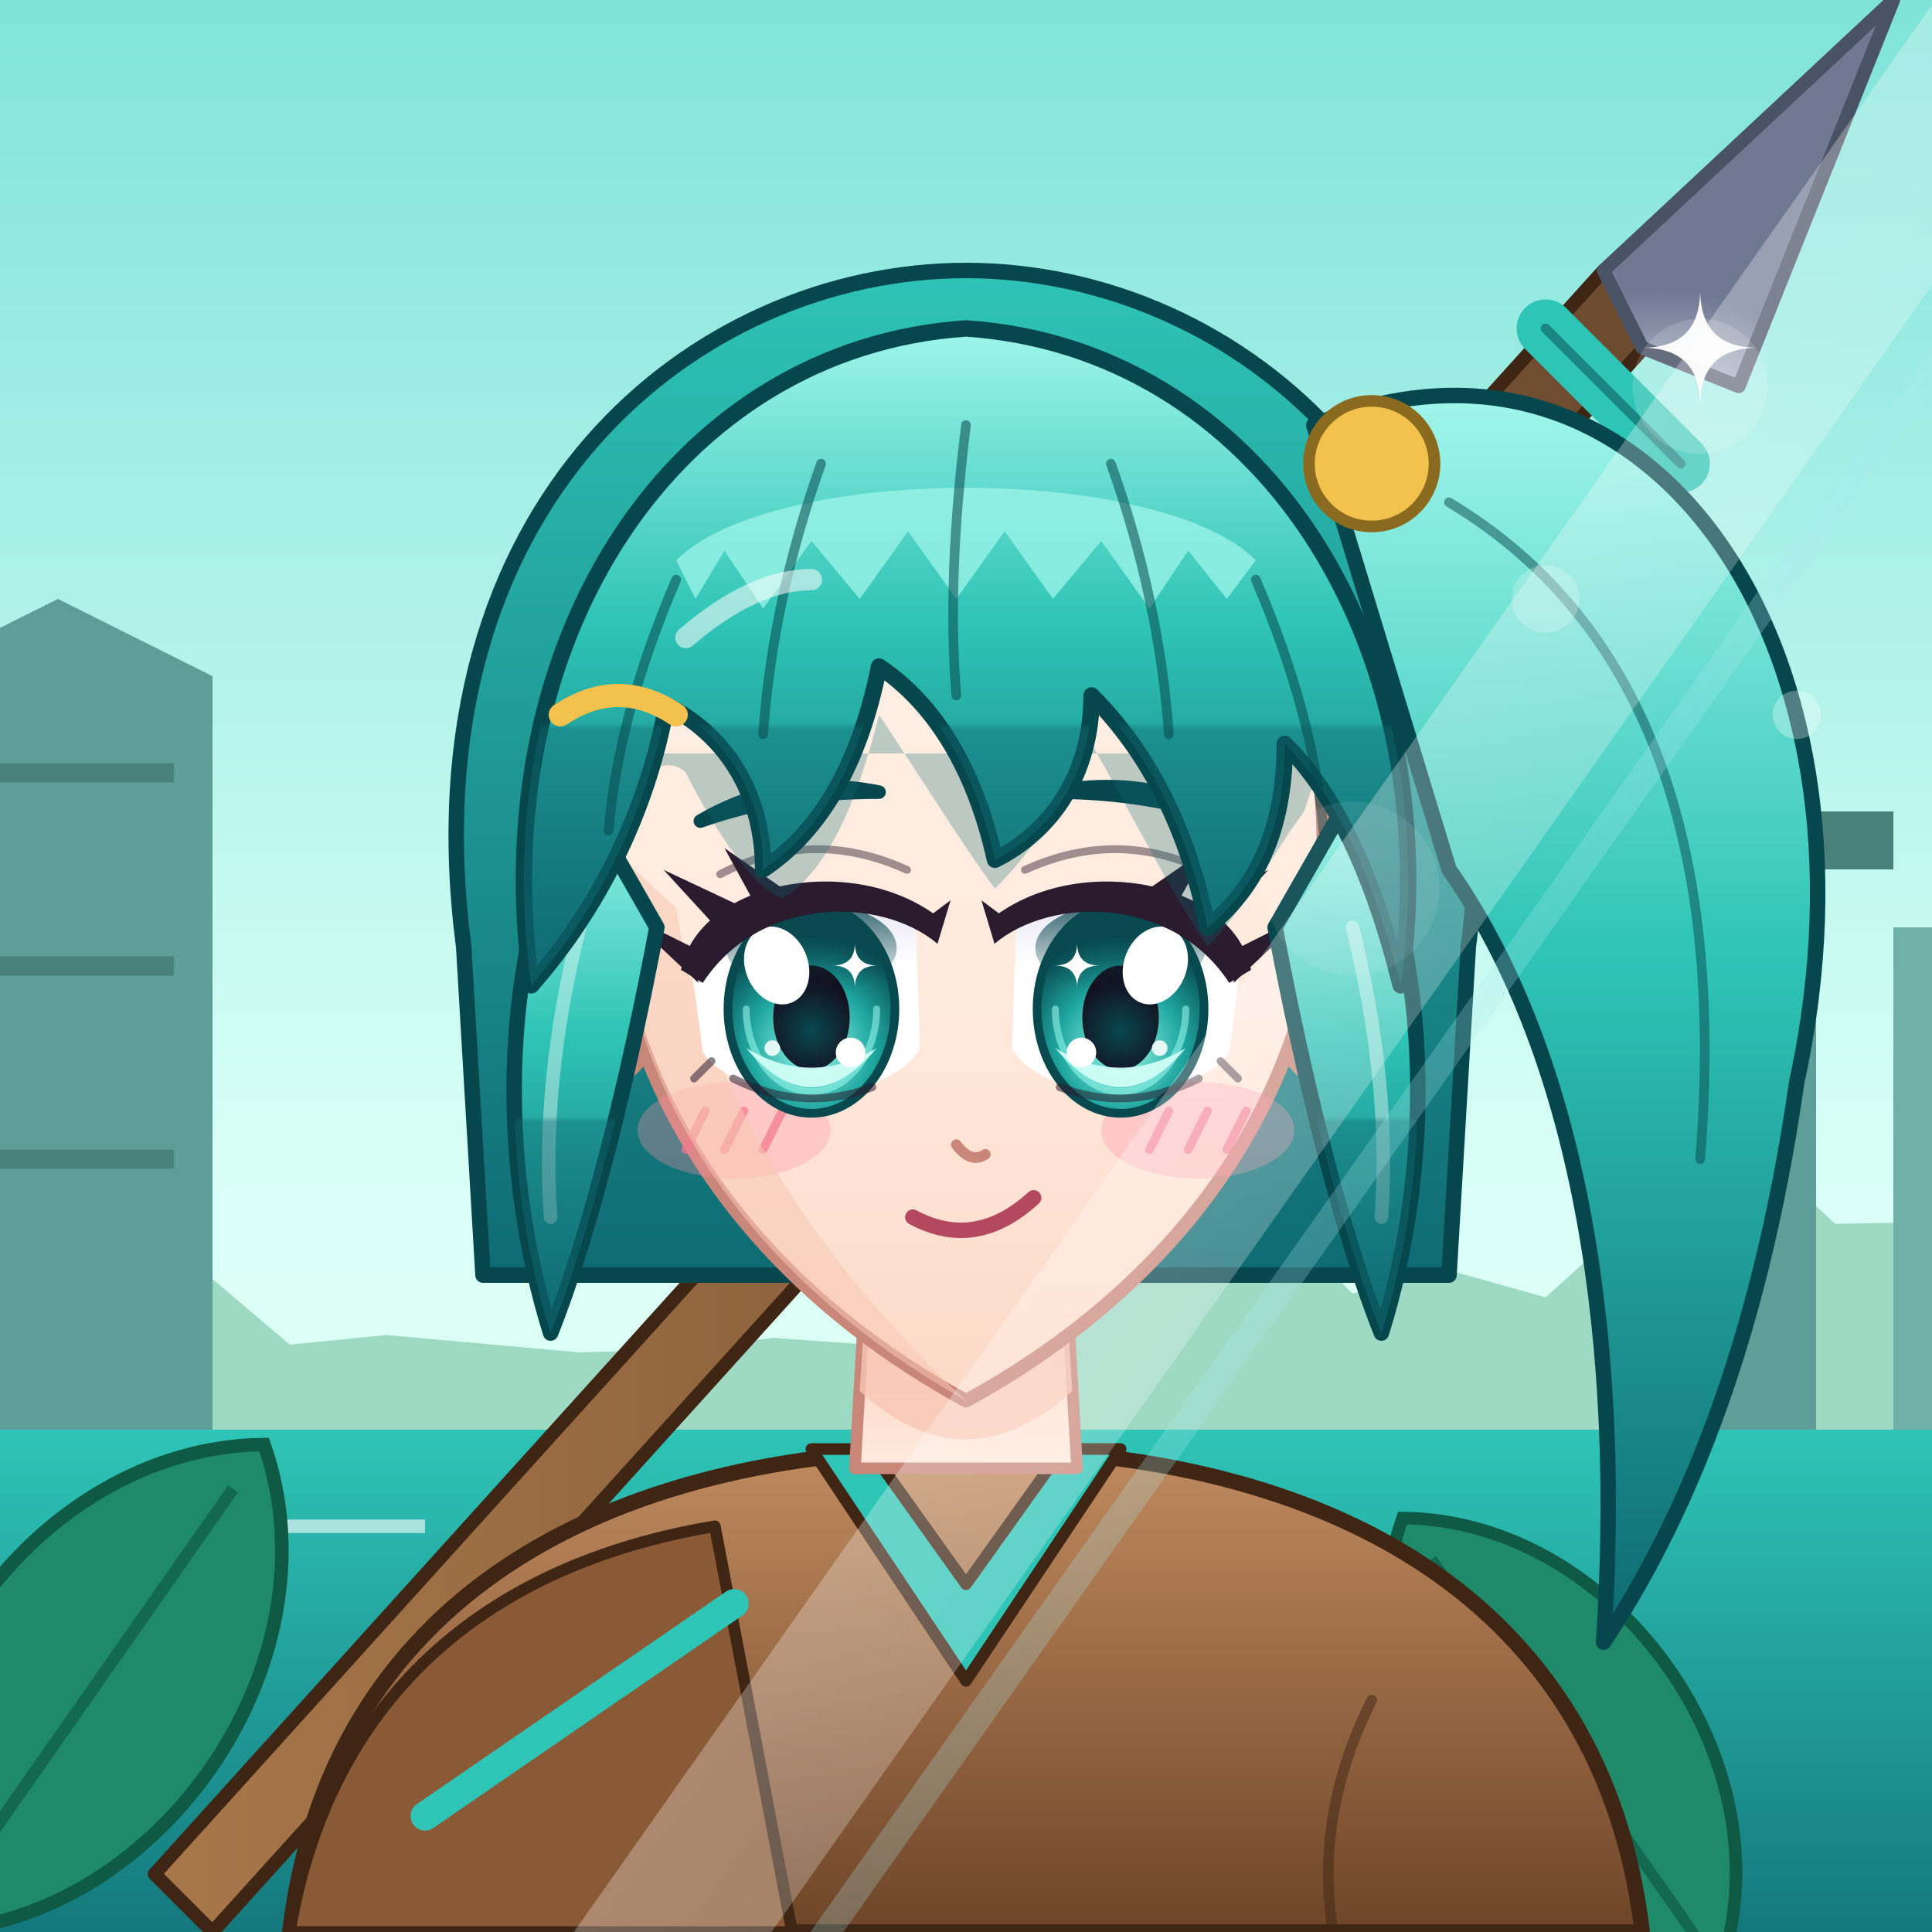
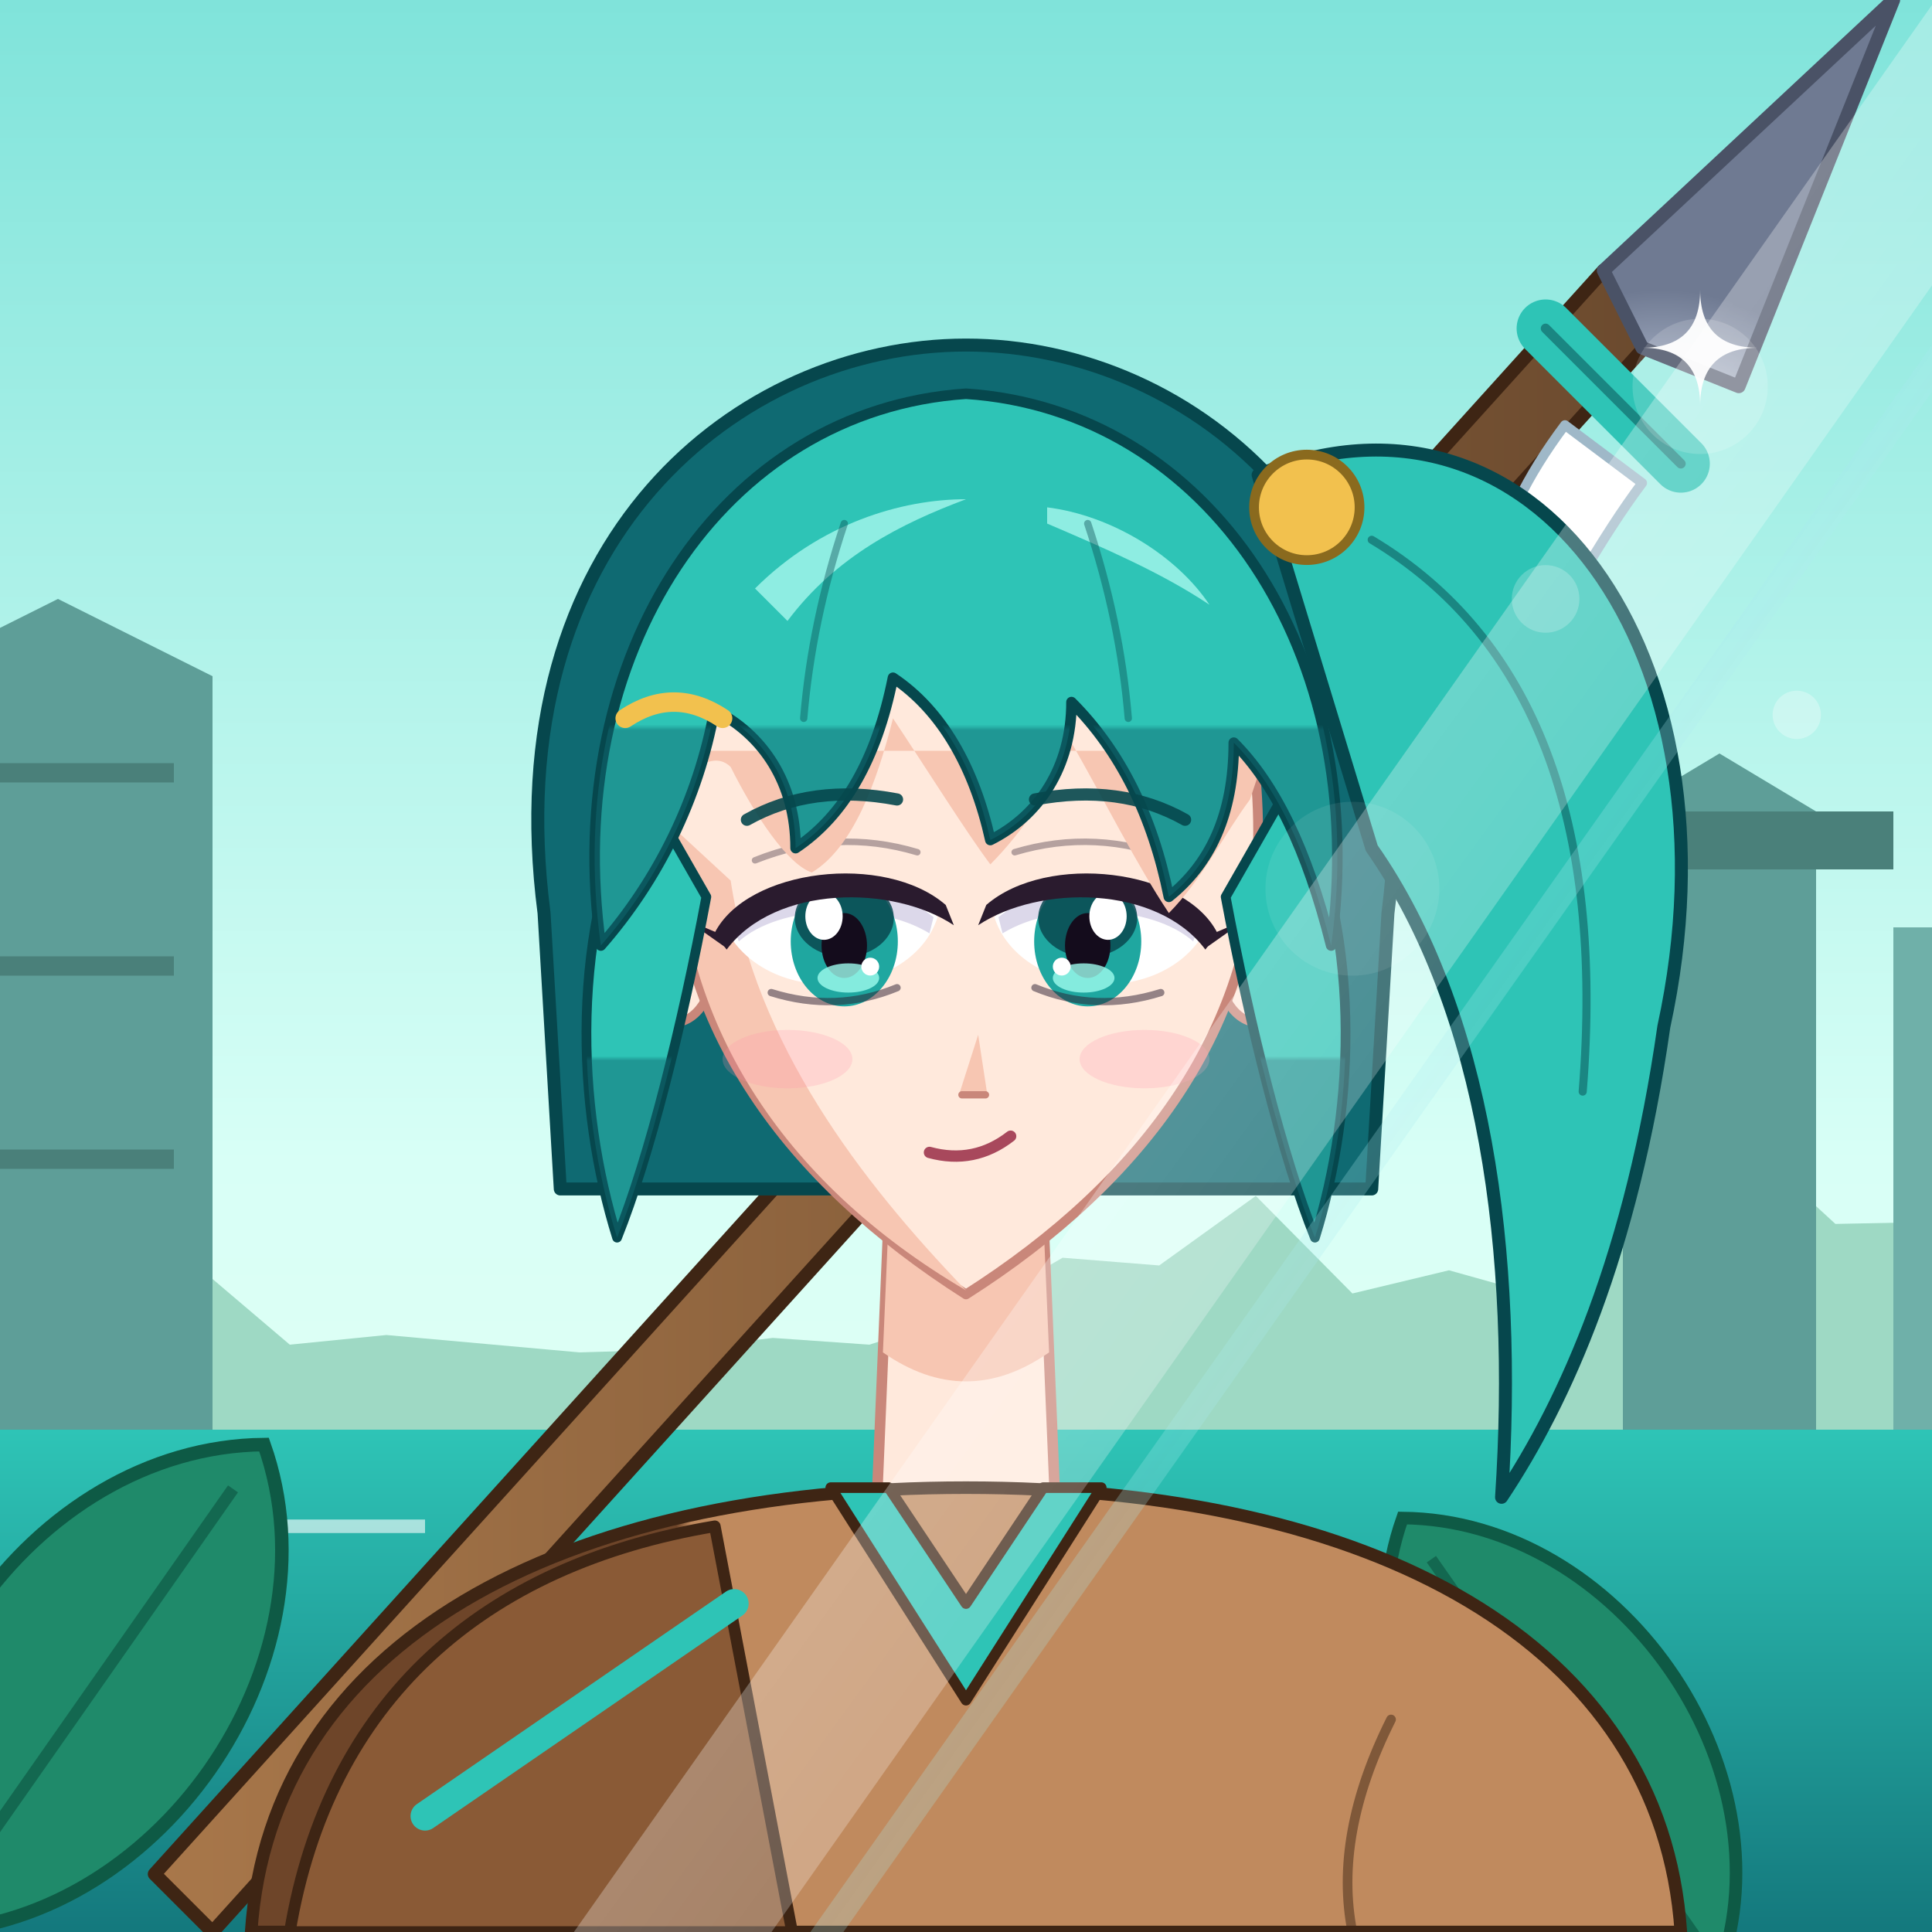
<svg xmlns="http://www.w3.org/2000/svg" viewBox="0 0 200 200" width="200" height="200">
  <defs>
    <linearGradient id="hair" x1="0" y1="0" x2="0" y2="1">
-       <stop offset="0" stop-color="#9FF5EA" />
-       <stop offset="0.45" stop-color="#2EC4B6" />
+       <stop offset="0" stop-color="#2EC4B6" />
+       <stop offset="1" stop-color="#2EC4B6" />
+     </linearGradient>
+     <linearGradient id="hairback" x1="0" y1="0" x2="0" y2="1">
+       <stop offset="0" stop-color="#0F6A72" />
      <stop offset="1" stop-color="#0F6A72" />
    </linearGradient>
-     <linearGradient id="hairback" x1="0" y1="0" x2="0" y2="1">
-       <stop offset="0" stop-color="#2EC4B6" />
-       <stop offset="1" stop-color="#0F6A72" />
+     <linearGradient id="outfit" x1="0" y1="0" x2="1" y2="0">
+       <stop offset="0" stop-color="#6E4529" />
+       <stop offset="0.3" stop-color="#6E4529" />
+       <stop offset="0.31" stop-color="#C08A5E" />
+       <stop offset="1" stop-color="#C08A5E" />
    </linearGradient>
    <linearGradient id="cel" x1="0" y1="0" x2="0" y2="1">
      <stop offset="0" stop-color="#0F6A72" stop-opacity="0" />
      <stop offset="0.6" stop-color="#0F6A72" stop-opacity="0" />
-       <stop offset="0.61" stop-color="#0F6A72" stop-opacity="0.4" />
-       <stop offset="1" stop-color="#0F6A72" stop-opacity="0.55" />
+       <stop offset="0.61" stop-color="#0F6A72" stop-opacity="0.5" />
+       <stop offset="1" stop-color="#0F6A72" stop-opacity="0.5" />
    </linearGradient>
-     <linearGradient id="outfit" x1="0" y1="0" x2="0" y2="1">
-       <stop offset="0" stop-color="#C08A5E" />
-       <stop offset="1" stop-color="#6E4529" />
-     </linearGradient>
-     <linearGradient id="skin" x1="0" y1="0" x2="0" y2="1">
-       <stop offset="0" stop-color="#FFF3EA" />
-       <stop offset="0.6" stop-color="#FFE9DC" />
-       <stop offset="1" stop-color="#FCD9C8" />
-     </linearGradient>
-     <linearGradient id="neck" x1="0" y1="0" x2="0" y2="1">
-       <stop offset="0" stop-color="#F7C6B2" />
-       <stop offset="1" stop-color="#FFE9DC" />
-     </linearGradient>
-     <linearGradient id="sclera" x1="0" y1="0" x2="0" y2="1">
-       <stop offset="0" stop-color="#E6E4F2" />
-       <stop offset="0.35" stop-color="#FFFFFF" />
-       <stop offset="1" stop-color="#FFFFFF" />
-     </linearGradient>
-     <radialGradient id="iris" gradientUnits="userSpaceOnUse" cx="84" cy="108" r="13" fx="84" fy="108">
-       <stop offset="0" stop-color="#9DFCEE" stop-opacity="1" />
-       <stop offset="0.55" stop-color="#1FA7A0" stop-opacity="1" />
-       <stop offset="1" stop-color="#08484F" stop-opacity="1" />
-     </radialGradient>
-     <radialGradient id="pupil" gradientUnits="userSpaceOnUse" cx="84" cy="106" r="6" fx="84" fy="106">
-       <stop offset="0" stop-color="#08484F" stop-opacity="1" />
-       <stop offset="1" stop-color="#140C1C" stop-opacity="1" />
-     </radialGradient>
-     <linearGradient id="lid" x1="0" y1="0" x2="0" y2="1">
-       <stop offset="0" stop-color="#08484F" stop-opacity="0.8" />
-       <stop offset="1" stop-color="#08484F" stop-opacity="0.0" />
-     </linearGradient>
-     <radialGradient id="blush" gradientUnits="userSpaceOnUse" cx="0" cy="0" r="1" fx="0" fy="0">
-       <stop offset="0" stop-color="#FF7D9C" stop-opacity="0.55" />
-       <stop offset="1" stop-color="#FF7D9C" stop-opacity="0" />
-     </radialGradient>
    <linearGradient id="wood" x1="0" y1="0" x2="1" y2="0">
      <stop offset="0" stop-color="#A8774A" />
      <stop offset="1" stop-color="#6B4A2E" />
    </linearGradient>
    <radialGradient id="steel" gradientUnits="userSpaceOnUse" cx="172" cy="52" r="22" fx="172" fy="52">
      <stop offset="0" stop-color="#F4F7FB" stop-opacity="1" />
      <stop offset="0.5" stop-color="#AEB8CC" stop-opacity="1" />
      <stop offset="1" stop-color="#6F7A92" stop-opacity="1" />
    </radialGradient>
    <linearGradient id="bg" x1="0" y1="0" x2="0" y2="1">
      <stop offset="0" stop-color="#7FE3DA" />
      <stop offset="0.6" stop-color="#D8FFF6" />
      <stop offset="1" stop-color="#E9FFF2" />
    </linearGradient>
    <linearGradient id="water" x1="0" y1="0" x2="0" y2="1">
      <stop offset="0" stop-color="#2EC4B6" />
      <stop offset="1" stop-color="#0F6A72" />
    </linearGradient>
    <linearGradient id="beam" x1="0" y1="0" x2="1" y2="1">
      <stop offset="0" stop-color="#FFFFFF" stop-opacity="0" />
      <stop offset="0.4" stop-color="#FFFFFF" stop-opacity="0.32" />
      <stop offset="1" stop-color="#FFFFFF" stop-opacity="0" />
    </linearGradient>
    <linearGradient id="prism" x1="0" y1="0" x2="1" y2="1">
      <stop offset="0" stop-color="#FF9AD5" stop-opacity="0" />
      <stop offset="0.4" stop-color="#9AE7FF" stop-opacity="0.3" />
      <stop offset="1" stop-color="#FFF59A" stop-opacity="0" />
    </linearGradient>
  </defs>
  <rect x="0" y="0" width="200" height="200" fill="url(#bg)" />
  <path d="M-10,210 L-10.0,128.1 L0.0,131.6 L10.0,136.5 L20.0,130.7 L30.0,139.2 L40.0,138.2 L50.0,139.1 L60.0,140.0 L70.0,139.7 L80.0,138.5 L90.0,139.2 L100.0,136.0 L110.0,130.2 L120.0,131.0 L130.0,123.8 L140.0,133.9 L150.0,131.5 L160.0,134.3 L170.0,125.3 L180.0,117.5 L190.0,126.7 L200.0,126.5 L210.0,134.3 L210,210 Z" fill="#9ED9C4" />
  <path d="M-10,150 L-10,70 L6,62 L22,70 L22,150 Z" fill="#5E9E98" />
  <path d="M-6,80 L18,80 M-6,100 L18,100 M-6,120 L18,120" stroke="#4A807A" stroke-width="2" />
  <path d="M168,150 L168,84 L178,78 L188,84 L188,150 Z" fill="#5E9E98" />
  <path d="M196,150 L196,96 L210,96 L210,150 Z" fill="#6FB0A9" />
  <path d="M160,84 L196,84 L196,90 L160,90 Z" fill="#4A807A" />
  <rect x="-10" y="148" width="220" height="62" fill="url(#water)" />
  <path d="M20,158 L44,158" stroke="#FFFFFF" stroke-width="1.4" opacity="0.6" />
  <path d="M120,166 L150,166" stroke="#FFFFFF" stroke-width="1.4" opacity="0.6" />
  <path d="M60,176 L78,176" stroke="#FFFFFF" stroke-width="1.4" opacity="0.6" />
  <path d="M150,186 L176,186" stroke="#FFFFFF" stroke-width="1.4" opacity="0.6" />
  <g transform="translate(-8 200) rotate(-55) scale(1.4)">
    <path d="M0,0 C10,-14 34,-14 44,0 C34,14 10,14 0,0 Z" fill="#1F8A6A" stroke="#0E5A45" stroke-width="1" />
    <path d="M2,0 L40,0" stroke="#0E5A45" stroke-width="0.9" opacity="0.7" />
  </g>
  <g transform="translate(178 204) rotate(-125) scale(1.3)">
    <path d="M0,0 C10,-14 34,-14 44,0 C34,14 10,14 0,0 Z" fill="#1F8A6A" stroke="#0E5A45" stroke-width="1" />
    <path d="M2,0 L40,0" stroke="#0E5A45" stroke-width="0.9" opacity="0.7" />
  </g>
  <path d="M16,194 L166,28 L172,34 L22,200 Z" fill="url(#wood)" stroke="#3E2514" stroke-width="1.4" stroke-linejoin="round" stroke-linecap="round" />
  <path d="M166,28 L196,0 L180,40 L170,36 Z" fill="url(#steel)" stroke="#4A5266" stroke-width="1.4" stroke-linejoin="round" stroke-linecap="round" />
  <path d="M160,34 L174,48" fill="none" stroke="#2EC4B6" stroke-width="6" stroke-linecap="round" stroke-linejoin="round" />
  <path d="M160,34 L174,48" fill="none" stroke="#06474D" stroke-width="1" stroke-linecap="round" stroke-linejoin="round" opacity="0.5" />
  <path d="M162,44 Q150,60 156,74 Q164,58 170,50 Z" fill="#FFFFFF" stroke="#9FB8C8" stroke-width="1" stroke-linejoin="round" stroke-linecap="round" />
-   <path d="M48,98 C42,52 72,28 100,28 C128,28 158,52 152,98 L150,132 L50,132 Z" fill="url(#hairback)" stroke="#06474D" stroke-width="1.6" stroke-linejoin="round" stroke-linecap="round" />
-   <path d="M136,44 C170,30 196,66 186,112 C182,140 174,158 166,170 C168,140 164,110 150,90 Z" fill="url(#hair)" stroke="#06474D" stroke-width="1.6" stroke-linejoin="round" stroke-linecap="round" />
-   <path d="M150,52 Q180,70 176,120" fill="none" stroke="#06474D" stroke-width="1" stroke-linecap="round" stroke-linejoin="round" opacity="0.5" />
-   <path d="M30,200 C34,166 62,150 100,150 C138,150 166,166 170,200 Z" fill="url(#outfit)" stroke="#3E2514" stroke-width="1.6" stroke-linejoin="round" stroke-linecap="round" />
-   <path d="M58,176 Q64,188 62,200" fill="none" stroke="#3E2514" stroke-width="1.1" stroke-linecap="round" stroke-linejoin="round" opacity="0.5" />
-   <path d="M142,176 Q136,188 138,200" fill="none" stroke="#3E2514" stroke-width="1.1" stroke-linecap="round" stroke-linejoin="round" opacity="0.5" />
-   <path d="M84,150 L100,174 L116,150 L110,150 L100,164 L90,150 Z" fill="#2EC4B6" stroke="#3E2514" stroke-width="1.2" stroke-linejoin="round" stroke-linecap="round" />
+   <g transform="matrix(0.84 0 0 0.84 16 12.2)">
+     <path d="M48,98 C42,52 72,28 100,28 C128,28 158,52 152,98 L150,132 L50,132 Z" fill="url(#hairback)" stroke="#06474D" stroke-width="1.6" stroke-linejoin="round" stroke-linecap="round" />
+     <path d="M136,44 C170,30 196,66 186,112 C182,140 174,158 166,170 C168,140 164,110 150,90 Z" fill="url(#hair)" stroke="#06474D" stroke-width="1.6" stroke-linejoin="round" stroke-linecap="round" />
+     <path d="M150,52 Q180,70 176,120" fill="none" stroke="#06474D" stroke-width="1" stroke-linecap="round" stroke-linejoin="round" opacity="0.5" />
+   </g>
+   <path d="M92,126 L108,126 L109.5,162 L90.5,162 Z" fill="#FFE9DC" stroke="#C9877A" stroke-width="1.1" stroke-linejoin="round" stroke-linecap="round" />
+   <path d="M92,126 L108,126 L108.6,140 Q100,146 91.4,140 Z" fill="#F7C6B2" />
+   <path d="M26,200 C28,170 58,154 100,154 C142,154 172,170 174,200 Z" fill="url(#outfit)" stroke="#3E2514" stroke-width="1.3" stroke-linejoin="round" stroke-linecap="round" />
+   <path d="M56,178 Q62,190 60,200" fill="none" stroke="#3E2514" stroke-width="1.0" stroke-linecap="round" stroke-linejoin="round" opacity="0.5" />
+   <path d="M144,178 Q138,190 140,200" fill="none" stroke="#3E2514" stroke-width="1.0" stroke-linecap="round" stroke-linejoin="round" opacity="0.5" />
+   <path d="M86,154 L100,176 L114,154 L108,154 L100,166 L92,154 Z" fill="#2EC4B6" stroke="#3E2514" stroke-width="1.1" stroke-linejoin="round" stroke-linecap="round" />
  <path d="M30,200 C34,176 50,162 74,158 L82,200 Z" fill="#8A5A36" stroke="#3E2514" stroke-width="1.2" stroke-linejoin="round" stroke-linecap="round" />
  <path d="M44,188 L76,166" fill="none" stroke="#2EC4B6" stroke-width="3" stroke-linecap="round" stroke-linejoin="round" />
-   <ellipse cx="62.5" cy="104" rx="5.5" ry="8" fill="#FBD4C3" stroke="#C9877A" stroke-width="1.2" />
-   <ellipse cx="137.5" cy="104" rx="5.5" ry="8" fill="#FBD4C3" stroke="#C9877A" stroke-width="1.2" />
-   <path d="M90,126 L110,126 L111.5,152 L88.5,152 Z" fill="url(#neck)" stroke="#C9877A" stroke-width="1.2" stroke-linejoin="round" stroke-linecap="round" />
-   <path d="M89.5,136 Q100,150 110.5,136 L111,144 Q100,154 89,144 Z" fill="#F7C6B2" opacity="0.8" />
-   <path d="M63,88 C63,58 80,44 100,44 C120,44 137,58 137,88 C137,113 122,133 100,145 C78,133 63,113 63,88 Z" fill="url(#skin)" stroke="#C9877A" stroke-width="1.4" stroke-linejoin="round" stroke-linecap="round" />
-   <ellipse cx="76" cy="117" rx="10" ry="5" fill="#FF8FA8" opacity="0.32" />
-   <path d="M71,119 L73,115" fill="none" stroke="#F2788F" stroke-width="0.9" stroke-linecap="round" stroke-linejoin="round" opacity="0.7" />
-   <path d="M75,119 L77,115" fill="none" stroke="#F2788F" stroke-width="0.9" stroke-linecap="round" stroke-linejoin="round" opacity="0.7" />
-   <path d="M79,119 L81,115" fill="none" stroke="#F2788F" stroke-width="0.9" stroke-linecap="round" stroke-linejoin="round" opacity="0.7" />
-   <ellipse cx="124" cy="117" rx="10" ry="5" fill="#FF8FA8" opacity="0.32" />
-   <path d="M119,119 L121,115" fill="none" stroke="#F2788F" stroke-width="0.9" stroke-linecap="round" stroke-linejoin="round" opacity="0.7" />
-   <path d="M123,119 L125,115" fill="none" stroke="#F2788F" stroke-width="0.9" stroke-linecap="round" stroke-linejoin="round" opacity="0.7" />
-   <path d="M127,119 L129,115" fill="none" stroke="#F2788F" stroke-width="0.9" stroke-linecap="round" stroke-linejoin="round" opacity="0.7" />
-   <path d="M63.5,88 C63.5,112 77,132 100,145 C86,132 73,114 70,94 Z" fill="#F7C6B2" opacity="0.55" />
-   <g transform="matrix(0.9 0 0 0.9 8.4 11.3)">
-     <path d="M70,97 C72,90 90,88 96,94 L96.5,108 C93,114.5 76,115 71.5,108.5 Z" fill="url(#sclera)" />
-     <ellipse cx="84" cy="103.5" rx="9.6" ry="12" fill="url(#iris)" stroke="#08484F" stroke-width="1" />
-     <path d="M76.5,103.5 A7.5 9.5 0 0 0 91.5,103.5" fill="none" stroke="#9DFCEE" stroke-width="0.8" stroke-linecap="round" stroke-linejoin="round" opacity="0.55" />
-     <ellipse cx="84" cy="104.5" rx="4.4" ry="6" fill="url(#pupil)" />
-     <ellipse cx="84" cy="96.5" rx="9.8" ry="5.2" fill="url(#lid)" />
-     <path d="M76.5,108 Q84,117 91.5,108 Q84,112.5 76.5,108 Z" fill="#CFFFF6" opacity="0.95" />
-     <ellipse cx="80" cy="98.5" rx="3.6" ry="4.6" fill="#FFFFFF" transform="rotate(-22 80 98.5)" />
-     <circle cx="88.5" cy="108.5" r="1.7" fill="#FFFFFF" />
-     <circle cx="79.5" cy="108" r="0.9" fill="#FFFFFF" opacity="0.85" />
-     <path d="M89,95.9 Q89,98.5 91.6,98.5 Q89,98.5 89,101.1 Q89,98.5 86.4,98.5 Q89,98.5 89,95.9 Z" fill="#FFFFFF" opacity="1.0" />
-     <path d="M69,99 C71,89 88,85.5 98,92.5 L100,91 L98.5,96 C92,90.5 78,90.5 71.5,100.5 Z" fill="#2A1B2E" />
-     <path d="M70.5,96.5 L62.5,92.5 L71,100.5 Z" fill="#2A1B2E" />
-     <path d="M72.5,93.5 L67,87.5 L75.5,91.5 Z" fill="#2A1B2E" />
-     <path d="M77,90.5 L74,85 L80.5,89.5 Z" fill="#2A1B2E" />
-     <path d="M73.5,88 Q84,82.5 95,87.5" fill="none" stroke="#2A1B2E" stroke-width="0.9" stroke-linecap="round" stroke-linejoin="round" opacity="0.45" />
-     <path d="M75,111.5 Q83,115.5 91,112.5" fill="none" stroke="#2A1B2E" stroke-width="0.9" stroke-linecap="round" stroke-linejoin="round" opacity="0.55" />
-     <path d="M72.5,109.5 L70.5,111.5" fill="none" stroke="#2A1B2E" stroke-width="0.9" stroke-linecap="round" stroke-linejoin="round" opacity="0.55" />
+   <g transform="matrix(0.84 0 0 0.84 16 12.2)">
+     <ellipse cx="64" cy="104" rx="5" ry="7.5" fill="#FFE9DC" stroke="#C9877A" stroke-width="1.1" />
+     <ellipse cx="136" cy="104" rx="5" ry="7.5" fill="#FFE9DC" stroke="#C9877A" stroke-width="1.1" />
+     <path d="M64,88 C64,58 81,46 100,46 C119,46 136,58 136,88 C136,112 122,131 100,145 C78,131 64,112 64,88 Z" fill="#FFE9DC" stroke="#C9877A" stroke-width="1.2" stroke-linejoin="round" stroke-linecap="round" />
+     <path d="M64.5,88 C64.5,111 77,131 100,144.5 C87,131 74,114 71,94 Z" fill="#F7C6B2" />
+     <ellipse cx="78" cy="116" rx="8" ry="3.6" fill="#FF8FA8" opacity="0.22" />
+     <ellipse cx="122" cy="116" rx="8" ry="3.6" fill="#FF8FA8" opacity="0.22" />
+     <path d="M71,101 C75,94 90,92.5 96.5,98.5 C93.5,108 77,110 71,101 Z" fill="#FFFFFF" />
+     <path d="M71.5,100 C76,94.5 90,93.5 96,98.5 L95.5,100.5 C89,96.5 77,97 72,101.5 Z" fill="#DCD8EA" />
+     <ellipse cx="85" cy="101.5" rx="6.6" ry="8" fill="#1FA7A0" />
+     <ellipse cx="85" cy="98.6" rx="6.1" ry="4.8" fill="#08484F" opacity="0.85" />
+     <ellipse cx="85" cy="102" rx="2.8" ry="4" fill="#140C1C" />
+     <ellipse cx="85.5" cy="106" rx="3.8" ry="1.8" fill="#9DFCEE" opacity="0.8" />
+     <ellipse cx="82.5" cy="98.4" rx="2.3" ry="2.9" fill="#FFFFFF" />
+     <circle cx="88.2" cy="104.6" r="1.1" fill="#FFFFFF" />
+     <path d="M69,100.5 C73,92.5 90,90.5 97.5,97 L98.5,99.5 C91,94.5 76.5,94.5 70.5,102.5 Z" fill="#2A1B2E" />
+     <path d="M69.5,100.5 L65.5,98.8 L70.6,102.4 Z" fill="#2A1B2E" />
+     <path d="M76,107.8 Q84,110.3 91.5,107.2" fill="none" stroke="#2A1B2E" stroke-width="0.9" stroke-linecap="round" stroke-linejoin="round" opacity="0.5" />
+     <path d="M74,91.5 Q84,87.5 94,90.5" fill="none" stroke="#2A1B2E" stroke-width="0.8" stroke-linecap="round" stroke-linejoin="round" opacity="0.35" />
+     <g transform="matrix(-1 0 0 1 200 0)">
+       <path d="M71,101 C75,94 90,92.5 96.5,98.5 C93.5,108 77,110 71,101 Z" fill="#FFFFFF" />
+       <path d="M71.5,100 C76,94.5 90,93.5 96,98.5 L95.5,100.5 C89,96.5 77,97 72,101.5 Z" fill="#DCD8EA" />
+       <ellipse cx="85" cy="101.5" rx="6.6" ry="8" fill="#1FA7A0" />
+       <ellipse cx="85" cy="98.6" rx="6.1" ry="4.8" fill="#08484F" opacity="0.85" />
+       <ellipse cx="85" cy="102" rx="2.8" ry="4" fill="#140C1C" />
+       <ellipse cx="85.5" cy="106" rx="3.8" ry="1.8" fill="#9DFCEE" opacity="0.8" />
+       <ellipse cx="82.5" cy="98.4" rx="2.3" ry="2.9" fill="#FFFFFF" />
+       <circle cx="88.2" cy="104.6" r="1.1" fill="#FFFFFF" />
+       <path d="M69,100.5 C73,92.5 90,90.5 97.5,97 L98.5,99.5 C91,94.5 76.5,94.5 70.5,102.5 Z" fill="#2A1B2E" />
+       <path d="M69.5,100.5 L65.5,98.8 L70.6,102.4 Z" fill="#2A1B2E" />
+       <path d="M76,107.8 Q84,110.3 91.5,107.2" fill="none" stroke="#2A1B2E" stroke-width="0.9" stroke-linecap="round" stroke-linejoin="round" opacity="0.5" />
+       <path d="M74,91.5 Q84,87.5 94,90.5" fill="none" stroke="#2A1B2E" stroke-width="0.8" stroke-linecap="round" stroke-linejoin="round" opacity="0.35" />
+     </g>
+     <path d="M101.5,113 L99.2,120.2 L102.6,120.2 Z" fill="#F7C6B2" />
+     <path d="M99.5,120.4 L102.4,120.4" fill="none" stroke="#C9877A" stroke-width="0.9" stroke-linecap="round" stroke-linejoin="round" />
+     <path d="M95.5,127.5 Q101,129 105.5,125.5" fill="none" stroke="#A8485C" stroke-width="1.4" stroke-linecap="round" stroke-linejoin="round" />
+     <path d="M63,84 C66,80 69,78 71,80 C74,86 78,92 81,93 C86,90 89,82 91,74 C95,80 100,88 103,92 C107,88 111,82 113,77 C117,84 121,92 125,98 C129,94 132,88 135,84 L137,78 L63,78 Z" fill="#F7C6B2" />
+     <path d="M60,82 C51,100 52,122 57,138 C61,128 65,112 68,96 Z" fill="#2EC4B6" stroke="#06474D" stroke-width="1.2" stroke-linejoin="round" stroke-linecap="round" />
+     <g transform="matrix(-1 0 0 1 200 0)">
+       <path d="M60,82 C51,100 52,122 57,138 C61,128 65,112 68,96 Z" fill="#2EC4B6" stroke="#06474D" stroke-width="1.2" stroke-linejoin="round" stroke-linecap="round" />
+     </g>
+     <path d="M60,82 C51,100 52,122 57,138 C61,128 65,112 68,96 Z" fill="url(#cel)" />
+     <g transform="matrix(-1 0 0 1 200 0)">
+       <path d="M60,82 C51,100 52,122 57,138 C61,128 65,112 68,96 Z" fill="url(#cel)" />
+     </g>
+     <path d="M55,102 C50,66 70,36 100,34 C130,36 150,66 145,102 C142,90 138,82 133,77 C133,86 130,92 125,96 C123,86 119,78 113,72 C113,80 109,86 103,89 C101,80 97,73 91,69 C89,79 85,86 79,90 C79,82 75,76 69,73 C67,84 62,94 55,102 Z" fill="#2EC4B6" stroke="#06474D" stroke-width="1.3" stroke-linejoin="round" stroke-linecap="round" />
+     <path d="M55,102 C50,66 70,36 100,34 C130,36 150,66 145,102 C142,90 138,82 133,77 C133,86 130,92 125,96 C123,86 119,78 113,72 C113,80 109,86 103,89 C101,80 97,73 91,69 C89,79 85,86 79,90 C79,82 75,76 69,73 C67,84 62,94 55,102 Z" fill="url(#cel)" />
+     <path d="M74,58 C82,50 92,47 100,47 C92,50 84,54 78,62 Z" fill="#9FF5EA" opacity="0.85" />
+     <path d="M110,48 C118,49 126,54 130,60 C124,56 117,53 110,50 Z" fill="#9FF5EA" opacity="0.85" />
+     <path d="M85,50 Q81,62 80,74" fill="none" stroke="#06474D" stroke-width="0.9" stroke-linecap="round" stroke-linejoin="round" opacity="0.4" />
+     <path d="M115,50 Q119,62 120,74" fill="none" stroke="#06474D" stroke-width="0.9" stroke-linecap="round" stroke-linejoin="round" opacity="0.4" />
+     <path d="M73,86.5 Q81,82 91.5,84" fill="none" stroke="#06474D" stroke-width="1.5" stroke-linecap="round" stroke-linejoin="round" opacity="0.9" />
+     <g transform="matrix(-1 0 0 1 200 0)">
+       <path d="M73,86.5 Q81,82 91.5,84" fill="none" stroke="#06474D" stroke-width="1.5" stroke-linecap="round" stroke-linejoin="round" opacity="0.9" />
+     </g>
+     <circle cx="142" cy="48" r="6.5" fill="#F2C14E" stroke="#8A6A1E" stroke-width="1.2" />
+     <path d="M58,74 Q64,70 70,74" fill="none" stroke="#F2C14E" stroke-width="2.4" stroke-linecap="round" stroke-linejoin="round" />
  </g>
-   <g transform="matrix(-1 0 0 1 200 0)">
-     <g transform="matrix(0.9 0 0 0.9 8.4 11.3)">
-       <path d="M70,97 C72,90 90,88 96,94 L96.5,108 C93,114.5 76,115 71.5,108.5 Z" fill="url(#sclera)" />
-       <ellipse cx="84" cy="103.5" rx="9.6" ry="12" fill="url(#iris)" stroke="#08484F" stroke-width="1" />
-       <path d="M76.5,103.5 A7.5 9.5 0 0 0 91.5,103.5" fill="none" stroke="#9DFCEE" stroke-width="0.8" stroke-linecap="round" stroke-linejoin="round" opacity="0.55" />
-       <ellipse cx="84" cy="104.5" rx="4.4" ry="6" fill="url(#pupil)" />
-       <ellipse cx="84" cy="96.5" rx="9.8" ry="5.2" fill="url(#lid)" />
-       <path d="M76.5,108 Q84,117 91.5,108 Q84,112.5 76.5,108 Z" fill="#CFFFF6" opacity="0.95" />
-       <ellipse cx="80" cy="98.5" rx="3.6" ry="4.6" fill="#FFFFFF" transform="rotate(-22 80 98.5)" />
-       <circle cx="88.5" cy="108.5" r="1.7" fill="#FFFFFF" />
-       <circle cx="79.5" cy="108" r="0.9" fill="#FFFFFF" opacity="0.85" />
-       <path d="M89,95.9 Q89,98.5 91.6,98.5 Q89,98.5 89,101.1 Q89,98.5 86.4,98.5 Q89,98.5 89,95.9 Z" fill="#FFFFFF" opacity="1.0" />
-       <path d="M69,99 C71,89 88,85.5 98,92.5 L100,91 L98.5,96 C92,90.5 78,90.5 71.5,100.5 Z" fill="#2A1B2E" />
-       <path d="M70.5,96.5 L62.5,92.5 L71,100.5 Z" fill="#2A1B2E" />
-       <path d="M72.5,93.5 L67,87.5 L75.5,91.5 Z" fill="#2A1B2E" />
-       <path d="M77,90.5 L74,85 L80.5,89.5 Z" fill="#2A1B2E" />
-       <path d="M73.5,88 Q84,82.5 95,87.5" fill="none" stroke="#2A1B2E" stroke-width="0.9" stroke-linecap="round" stroke-linejoin="round" opacity="0.45" />
-       <path d="M75,111.5 Q83,115.5 91,112.5" fill="none" stroke="#2A1B2E" stroke-width="0.9" stroke-linecap="round" stroke-linejoin="round" opacity="0.55" />
-       <path d="M72.5,109.5 L70.5,111.5" fill="none" stroke="#2A1B2E" stroke-width="0.9" stroke-linecap="round" stroke-linejoin="round" opacity="0.55" />
-     </g>
-   </g>
-   <path d="M72.5,85 Q81,80 91,82 Q81,82 72.5,85 Z" fill="#06474D" stroke="#06474D" stroke-width="1.4" stroke-linejoin="round" stroke-linecap="round" />
-   <g transform="matrix(-1 0 0 1 200 0)">
-     <path d="M72.5,85 Q81,80 91,82 Q81,82 72.5,85 Z" fill="#06474D" stroke="#06474D" stroke-width="1.4" stroke-linejoin="round" stroke-linecap="round" />
-   </g>
-   <path d="M99,118.5 Q100.5,120.5 102,119.5" fill="none" stroke="#C9877A" stroke-width="1.1" stroke-linecap="round" stroke-linejoin="round" />
-   <path d="M94.5,126 Q101,129.5 107,124" fill="none" stroke="#B4485F" stroke-width="1.6" stroke-linecap="round" stroke-linejoin="round" />
-   <path d="M63,84 C66,80 69,78 71,80 C74,86 78,92 81,93 C86,90 89,82 91,74 C95,80 100,88 103,92 C107,88 111,82 113,77 C117,84 121,92 125,98 C129,94 132,88 135,84 L137,78 L63,78 Z" fill="#0F6A72" opacity="0.28" />
-   <path d="M60,82 C51,100 52,122 57,138 C61,128 65,112 68,96 Z" fill="url(#hair)" stroke="#06474D" stroke-width="1.6" stroke-linejoin="round" stroke-linecap="round" />
-   <g transform="matrix(-1 0 0 1 200 0)">
-     <path d="M60,82 C51,100 52,122 57,138 C61,128 65,112 68,96 Z" fill="url(#hair)" stroke="#06474D" stroke-width="1.6" stroke-linejoin="round" stroke-linecap="round" />
-   </g>
-   <path d="M60,96 Q56,112 57,126" fill="none" stroke="#FFFFFF" stroke-width="1.4" stroke-linecap="round" stroke-linejoin="round" opacity="0.4" />
-   <path d="M140,96 Q144,112 143,126" fill="none" stroke="#FFFFFF" stroke-width="1.4" stroke-linecap="round" stroke-linejoin="round" opacity="0.4" />
-   <path d="M55,102 C50,66 70,36 100,34 C130,36 150,66 145,102 C142,90 138,82 133,77 C133,86 130,92 125,96 C123,86 119,78 113,72 C113,80 109,86 103,89 C101,80 97,73 91,69 C89,79 85,86 79,90 C79,82 75,76 69,73 C67,84 62,94 55,102 Z" fill="url(#hair)" stroke="#06474D" stroke-width="1.7" stroke-linejoin="round" stroke-linecap="round" />
-   <path d="M55,102 C50,66 70,36 100,34 C130,36 150,66 145,102 C142,90 138,82 133,77 C133,86 130,92 125,96 C123,86 119,78 113,72 C113,80 109,86 103,89 C101,80 97,73 91,69 C89,79 85,86 79,90 C79,82 75,76 69,73 C67,84 62,94 55,102 Z" fill="url(#cel)" />
-   <path d="M60,82 C51,100 52,122 57,138 C61,128 65,112 68,96 Z" fill="url(#cel)" />
-   <g transform="matrix(-1 0 0 1 200 0)">
-     <path d="M60,82 C51,100 52,122 57,138 C61,128 65,112 68,96 Z" fill="url(#cel)" />
-   </g>
-   <path d="M70,58 C80,48 120,48 130,58 L127,62 L123,57 L119,63 L114,56 L109,62 L104,55 L99,62 L94,55 L89,62 L84,56 L79,63 L75,57 L72,62 Z" fill="#9FF5EA" opacity="0.75" />
-   <path d="M85,48 Q80,62 79,76" fill="none" stroke="#06474D" stroke-width="1.0" stroke-linecap="round" stroke-linejoin="round" opacity="0.55" />
-   <path d="M100,44 Q98,60 99,72" fill="none" stroke="#06474D" stroke-width="1.0" stroke-linecap="round" stroke-linejoin="round" opacity="0.55" />
-   <path d="M115,48 Q120,62 121,76" fill="none" stroke="#06474D" stroke-width="1.0" stroke-linecap="round" stroke-linejoin="round" opacity="0.55" />
-   <path d="M70,60 Q64,74 63,86" fill="none" stroke="#06474D" stroke-width="1.0" stroke-linecap="round" stroke-linejoin="round" opacity="0.55" />
-   <path d="M130,60 Q136,74 137,86" fill="none" stroke="#06474D" stroke-width="1.0" stroke-linecap="round" stroke-linejoin="round" opacity="0.55" />
-   <path d="M71,66 Q78,60 84,60" fill="none" stroke="#FFFFFF" stroke-width="2.2" stroke-linecap="round" stroke-linejoin="round" opacity="0.55" />
-   <circle cx="142" cy="48" r="6.5" fill="#F2C14E" stroke="#8A6A1E" stroke-width="1.2" />
-   <path d="M58,74 Q64,70 70,74" fill="none" stroke="#F2C14E" stroke-width="2.4" stroke-linecap="round" stroke-linejoin="round" />
  <path d="M206.0,-8.0 L218.0,4.0 L70.0,214.0 L58.0,202.0 Z" fill="url(#beam)" />
  <path d="M221.0,6.0 L223.0,8.0 L76.0,216.0 L74.0,214.0 Z" fill="url(#prism)" />
  <circle cx="176.0" cy="40.0" r="7" fill="#FFFFFF" opacity="0.16" />
  <circle cx="160.0" cy="62.0" r="3.5" fill="#FFFFFF" opacity="0.22" />
  <circle cx="140.0" cy="92.0" r="9" fill="#FFFFFF" opacity="0.08" />
  <circle cx="186.0" cy="74.0" r="2.5" fill="#FFFFFF" opacity="0.3" />
  <path d="M176.0,30.0 Q176.0,36.0 182.0,36.0 Q176.0,36.0 176.0,42.0 Q176.0,36.0 170.0,36.0 Q176.0,36.0 176.0,30.0 Z" fill="#FFFFFF" opacity="0.95" />
</svg>
